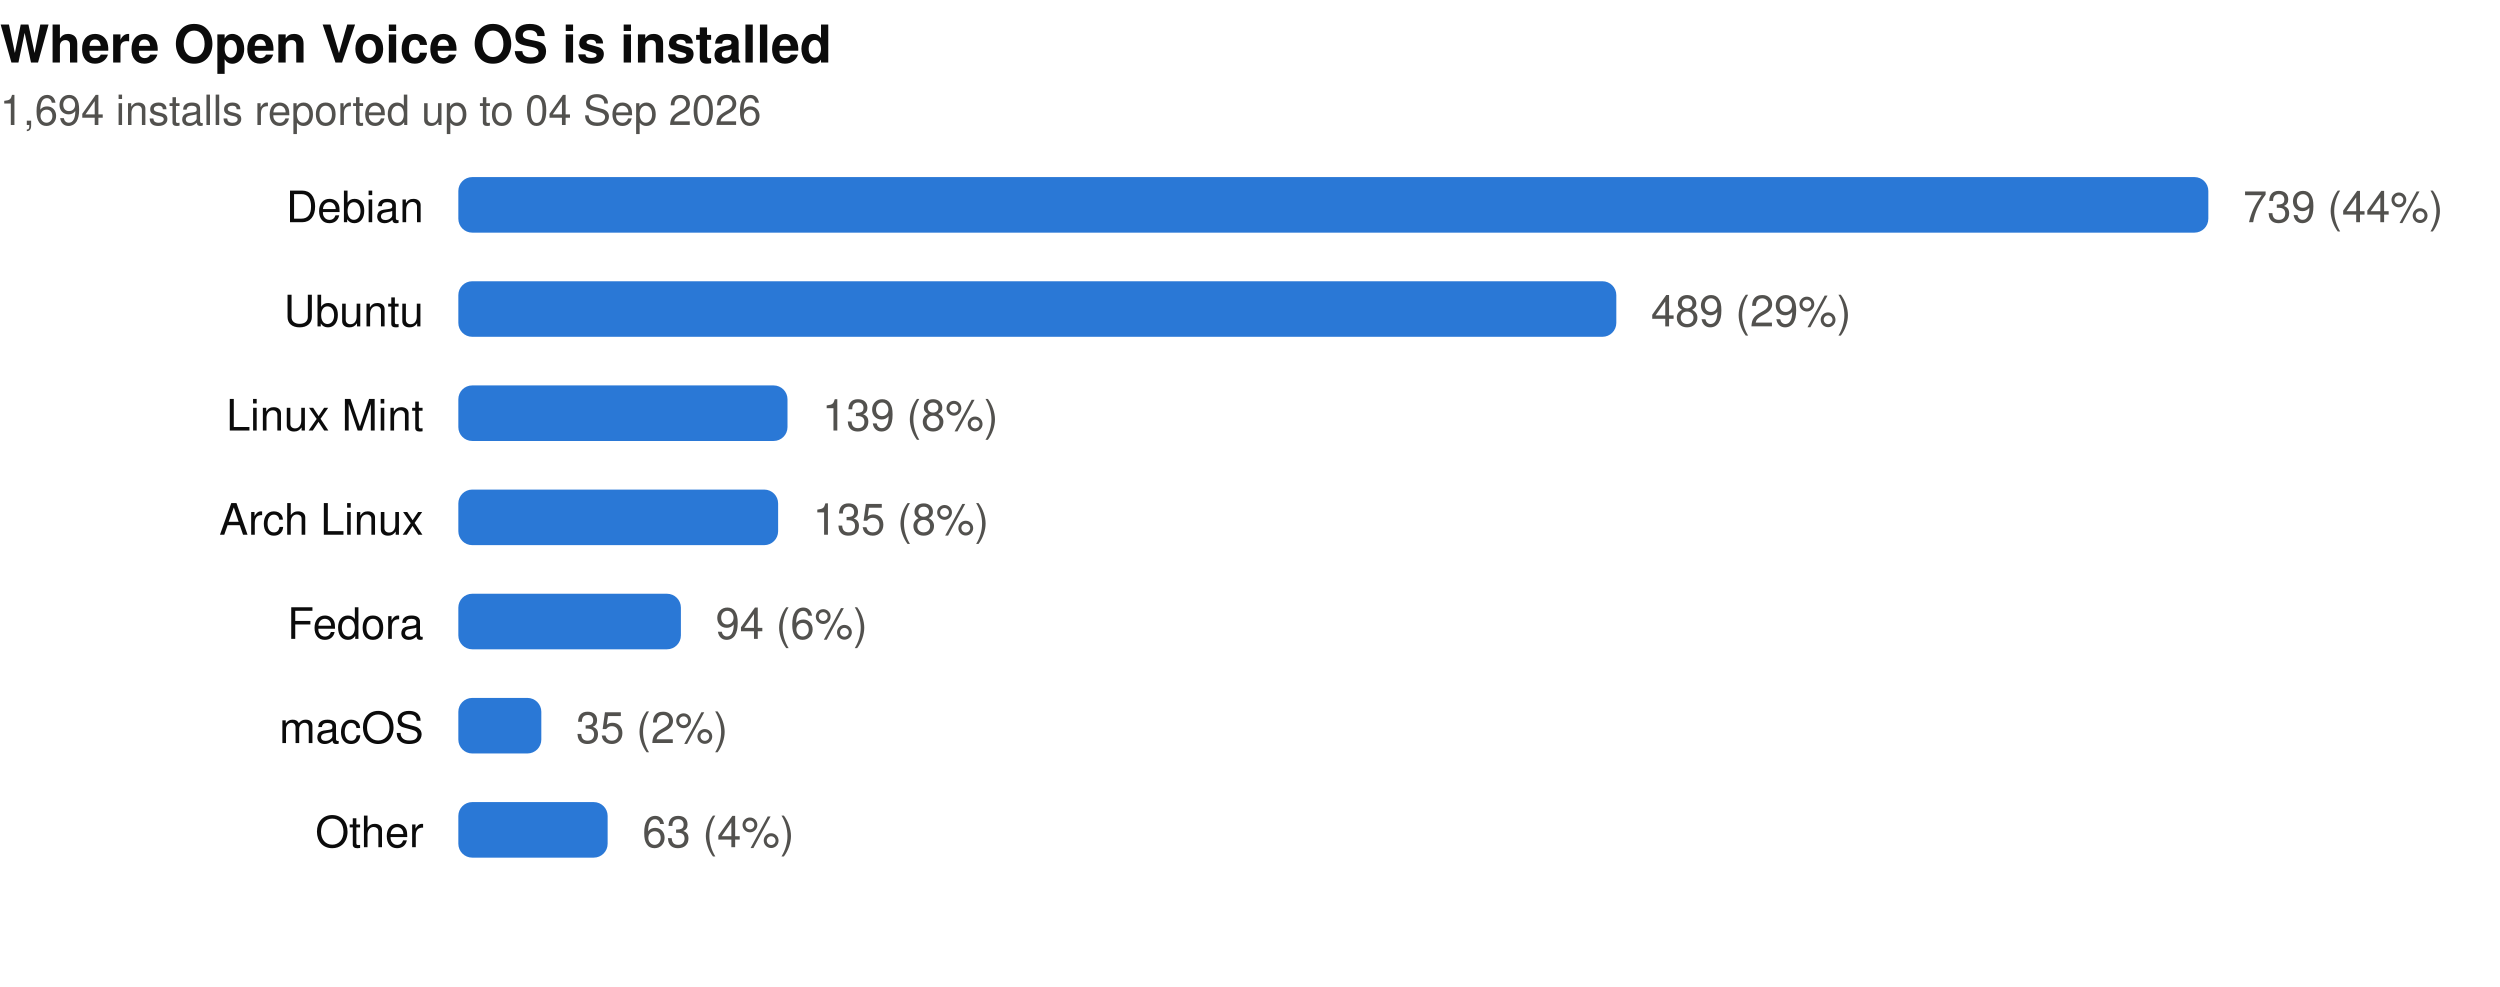
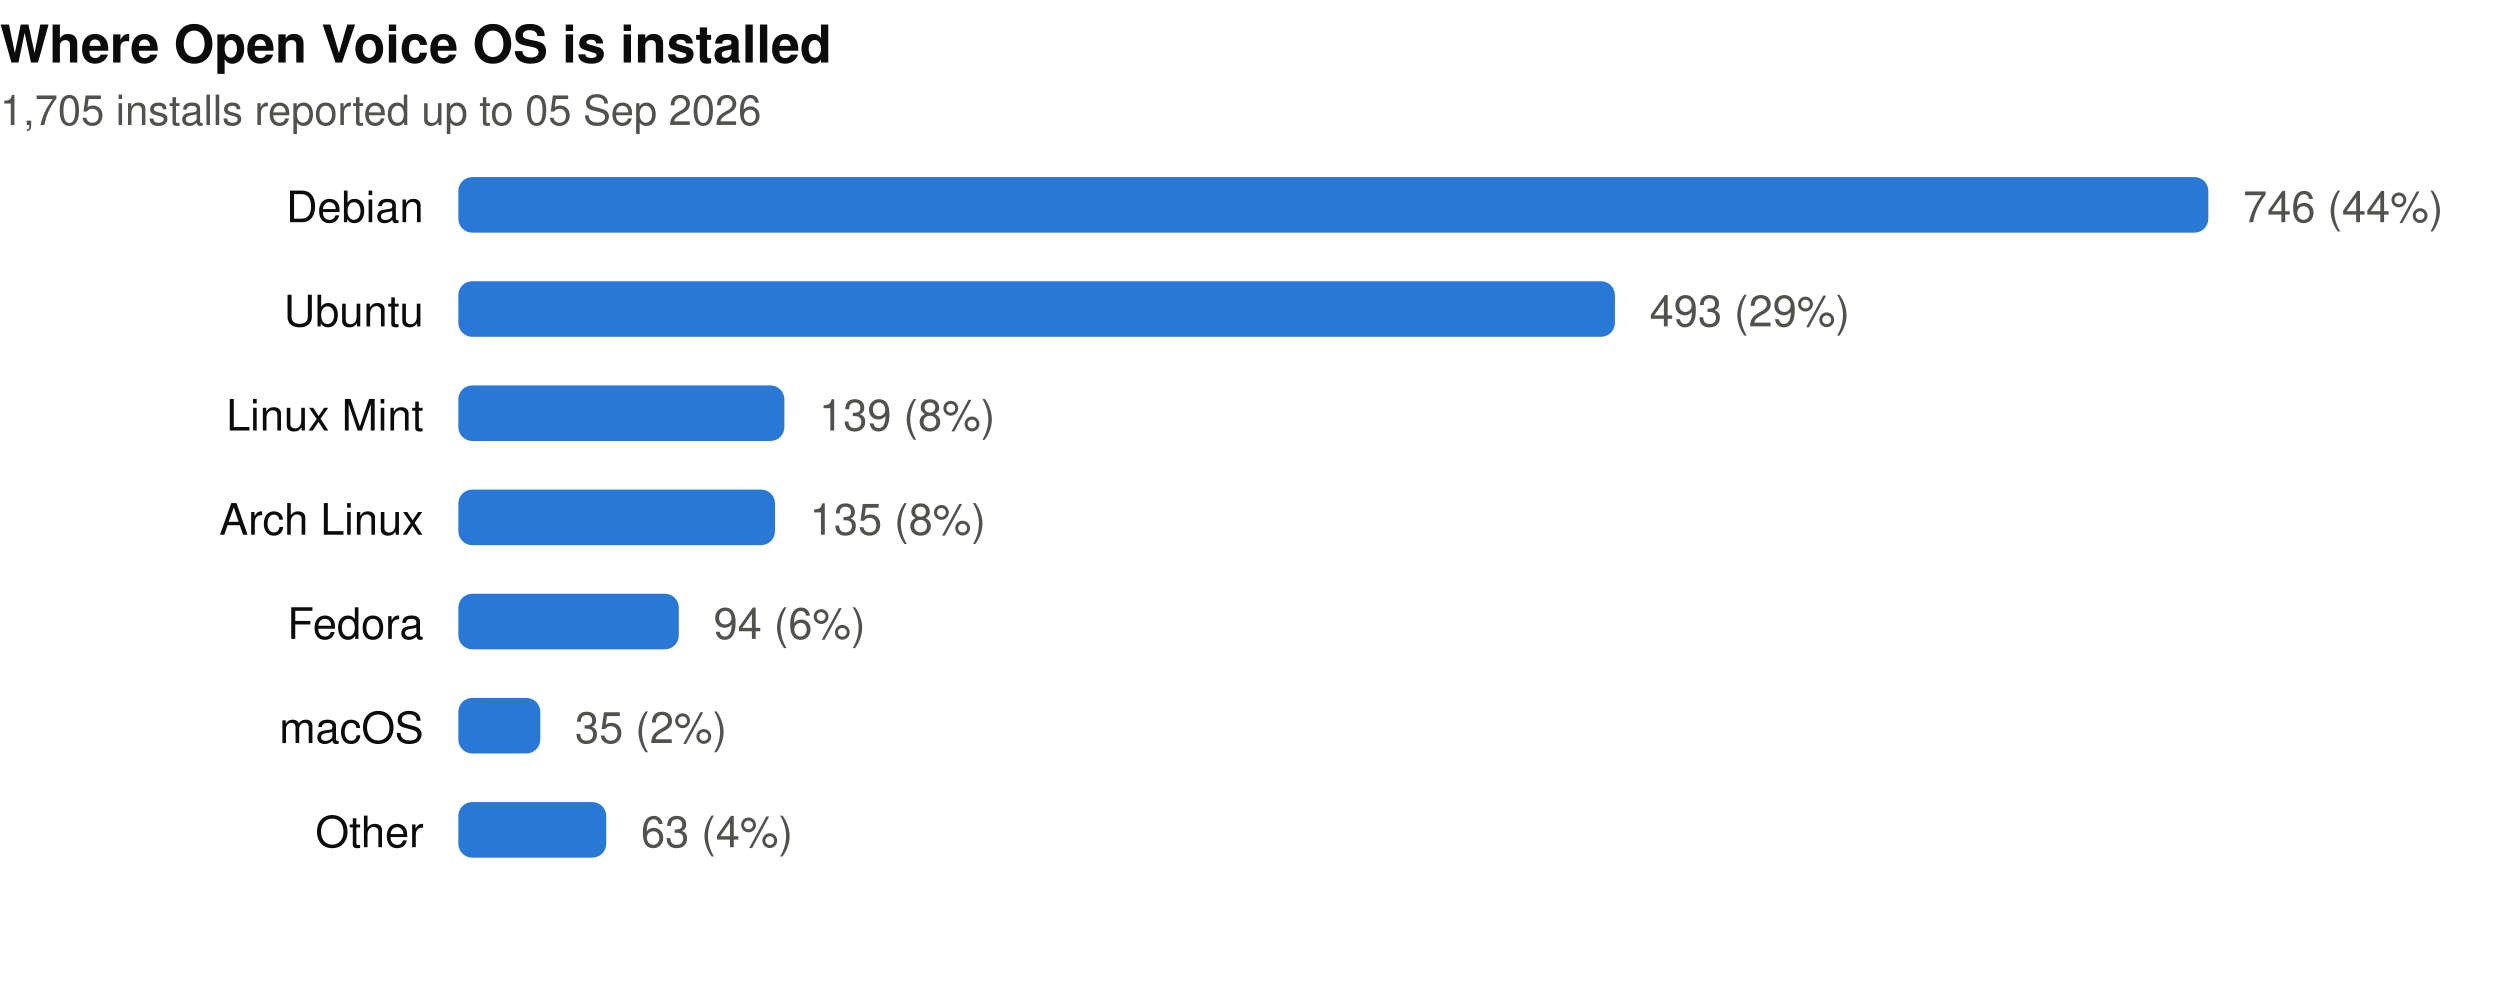
- <svg xmlns="http://www.w3.org/2000/svg" width="720" height="284" viewBox="0 0 720 284" role="img" aria-label="Where Open Voice OS is installed. 1,694 installs reported up to 04 Sep 2026">
+ <svg xmlns="http://www.w3.org/2000/svg" width="720" height="284" viewBox="0 0 720 284" role="img" aria-label="Where Open Voice OS is installed. 1,705 installs reported up to 05 Sep 2026">
  <text x="0" y="18" font-family="ui-sans-serif,-apple-system,BlinkMacSystemFont,'Segoe UI',Helvetica,Arial,sans-serif" font-size="15" font-weight="600" fill="#0b0b0b">Where Open Voice OS is installed</text>
-   <text x="0" y="36" font-family="ui-sans-serif,-apple-system,BlinkMacSystemFont,'Segoe UI',Helvetica,Arial,sans-serif" font-size="12" fill="#52514e">1,694 installs reported up to 04 Sep 2026</text>
+   <text x="0" y="36" font-family="ui-sans-serif,-apple-system,BlinkMacSystemFont,'Segoe UI',Helvetica,Arial,sans-serif" font-size="12" fill="#52514e">1,705 installs reported up to 05 Sep 2026</text>
  <text x="122" y="64.0" text-anchor="end" font-family="ui-sans-serif,-apple-system,BlinkMacSystemFont,'Segoe UI',Helvetica,Arial,sans-serif" font-size="12.5" fill="#0b0b0b">Debian</text>
  <rect x="132" y="51.0" width="504.0" height="16" rx="4" fill="#2a78d6" />
-   <text x="646.0" y="64.0" font-family="ui-sans-serif,-apple-system,BlinkMacSystemFont,'Segoe UI',Helvetica,Arial,sans-serif" font-size="12.5" fill="#52514e">739 (44%)</text>
+   <text x="646.0" y="64.0" font-family="ui-sans-serif,-apple-system,BlinkMacSystemFont,'Segoe UI',Helvetica,Arial,sans-serif" font-size="12.5" fill="#52514e">746 (44%)</text>
  <text x="122" y="94.0" text-anchor="end" font-family="ui-sans-serif,-apple-system,BlinkMacSystemFont,'Segoe UI',Helvetica,Arial,sans-serif" font-size="12.5" fill="#0b0b0b">Ubuntu</text>
-   <rect x="132" y="81.0" width="333.5" height="16" rx="4" fill="#2a78d6" />
-   <text x="475.5" y="94.0" font-family="ui-sans-serif,-apple-system,BlinkMacSystemFont,'Segoe UI',Helvetica,Arial,sans-serif" font-size="12.5" fill="#52514e">489 (29%)</text>
+   <rect x="132" y="81.0" width="333.1" height="16" rx="4" fill="#2a78d6" />
+   <text x="475.1" y="94.0" font-family="ui-sans-serif,-apple-system,BlinkMacSystemFont,'Segoe UI',Helvetica,Arial,sans-serif" font-size="12.5" fill="#52514e">493 (29%)</text>
  <text x="122" y="124.0" text-anchor="end" font-family="ui-sans-serif,-apple-system,BlinkMacSystemFont,'Segoe UI',Helvetica,Arial,sans-serif" font-size="12.5" fill="#0b0b0b">Linux Mint</text>
-   <rect x="132" y="111.0" width="94.8" height="16" rx="4" fill="#2a78d6" />
-   <text x="236.8" y="124.0" font-family="ui-sans-serif,-apple-system,BlinkMacSystemFont,'Segoe UI',Helvetica,Arial,sans-serif" font-size="12.5" fill="#52514e">139 (8%)</text>
+   <rect x="132" y="111.0" width="93.9" height="16" rx="4" fill="#2a78d6" />
+   <text x="235.9" y="124.0" font-family="ui-sans-serif,-apple-system,BlinkMacSystemFont,'Segoe UI',Helvetica,Arial,sans-serif" font-size="12.5" fill="#52514e">139 (8%)</text>
  <text x="122" y="154.0" text-anchor="end" font-family="ui-sans-serif,-apple-system,BlinkMacSystemFont,'Segoe UI',Helvetica,Arial,sans-serif" font-size="12.5" fill="#0b0b0b">Arch Linux</text>
-   <rect x="132" y="141.0" width="92.1" height="16" rx="4" fill="#2a78d6" />
-   <text x="234.1" y="154.0" font-family="ui-sans-serif,-apple-system,BlinkMacSystemFont,'Segoe UI',Helvetica,Arial,sans-serif" font-size="12.5" fill="#52514e">135 (8%)</text>
+   <rect x="132" y="141.0" width="91.2" height="16" rx="4" fill="#2a78d6" />
+   <text x="233.2" y="154.0" font-family="ui-sans-serif,-apple-system,BlinkMacSystemFont,'Segoe UI',Helvetica,Arial,sans-serif" font-size="12.5" fill="#52514e">135 (8%)</text>
  <text x="122" y="184.0" text-anchor="end" font-family="ui-sans-serif,-apple-system,BlinkMacSystemFont,'Segoe UI',Helvetica,Arial,sans-serif" font-size="12.5" fill="#0b0b0b">Fedora</text>
-   <rect x="132" y="171.0" width="64.1" height="16" rx="4" fill="#2a78d6" />
-   <text x="206.1" y="184.0" font-family="ui-sans-serif,-apple-system,BlinkMacSystemFont,'Segoe UI',Helvetica,Arial,sans-serif" font-size="12.5" fill="#52514e">94 (6%)</text>
+   <rect x="132" y="171.0" width="63.5" height="16" rx="4" fill="#2a78d6" />
+   <text x="205.5" y="184.0" font-family="ui-sans-serif,-apple-system,BlinkMacSystemFont,'Segoe UI',Helvetica,Arial,sans-serif" font-size="12.5" fill="#52514e">94 (6%)</text>
  <text x="122" y="214.0" text-anchor="end" font-family="ui-sans-serif,-apple-system,BlinkMacSystemFont,'Segoe UI',Helvetica,Arial,sans-serif" font-size="12.5" fill="#0b0b0b">macOS</text>
-   <rect x="132" y="201.0" width="23.9" height="16" rx="4" fill="#2a78d6" />
-   <text x="165.9" y="214.0" font-family="ui-sans-serif,-apple-system,BlinkMacSystemFont,'Segoe UI',Helvetica,Arial,sans-serif" font-size="12.5" fill="#52514e">35 (2%)</text>
+   <rect x="132" y="201.0" width="23.6" height="16" rx="4" fill="#2a78d6" />
+   <text x="165.6" y="214.0" font-family="ui-sans-serif,-apple-system,BlinkMacSystemFont,'Segoe UI',Helvetica,Arial,sans-serif" font-size="12.5" fill="#52514e">35 (2%)</text>
  <text x="122" y="244.0" text-anchor="end" font-family="ui-sans-serif,-apple-system,BlinkMacSystemFont,'Segoe UI',Helvetica,Arial,sans-serif" font-size="12.5" fill="#0b0b0b">Other</text>
-   <rect x="132" y="231.0" width="43.0" height="16" rx="4" fill="#2a78d6" />
-   <text x="185.0" y="244.0" font-family="ui-sans-serif,-apple-system,BlinkMacSystemFont,'Segoe UI',Helvetica,Arial,sans-serif" font-size="12.5" fill="#52514e">63 (4%)</text>
+   <rect x="132" y="231.0" width="42.6" height="16" rx="4" fill="#2a78d6" />
+   <text x="184.6" y="244.0" font-family="ui-sans-serif,-apple-system,BlinkMacSystemFont,'Segoe UI',Helvetica,Arial,sans-serif" font-size="12.5" fill="#52514e">63 (4%)</text>
</svg>
